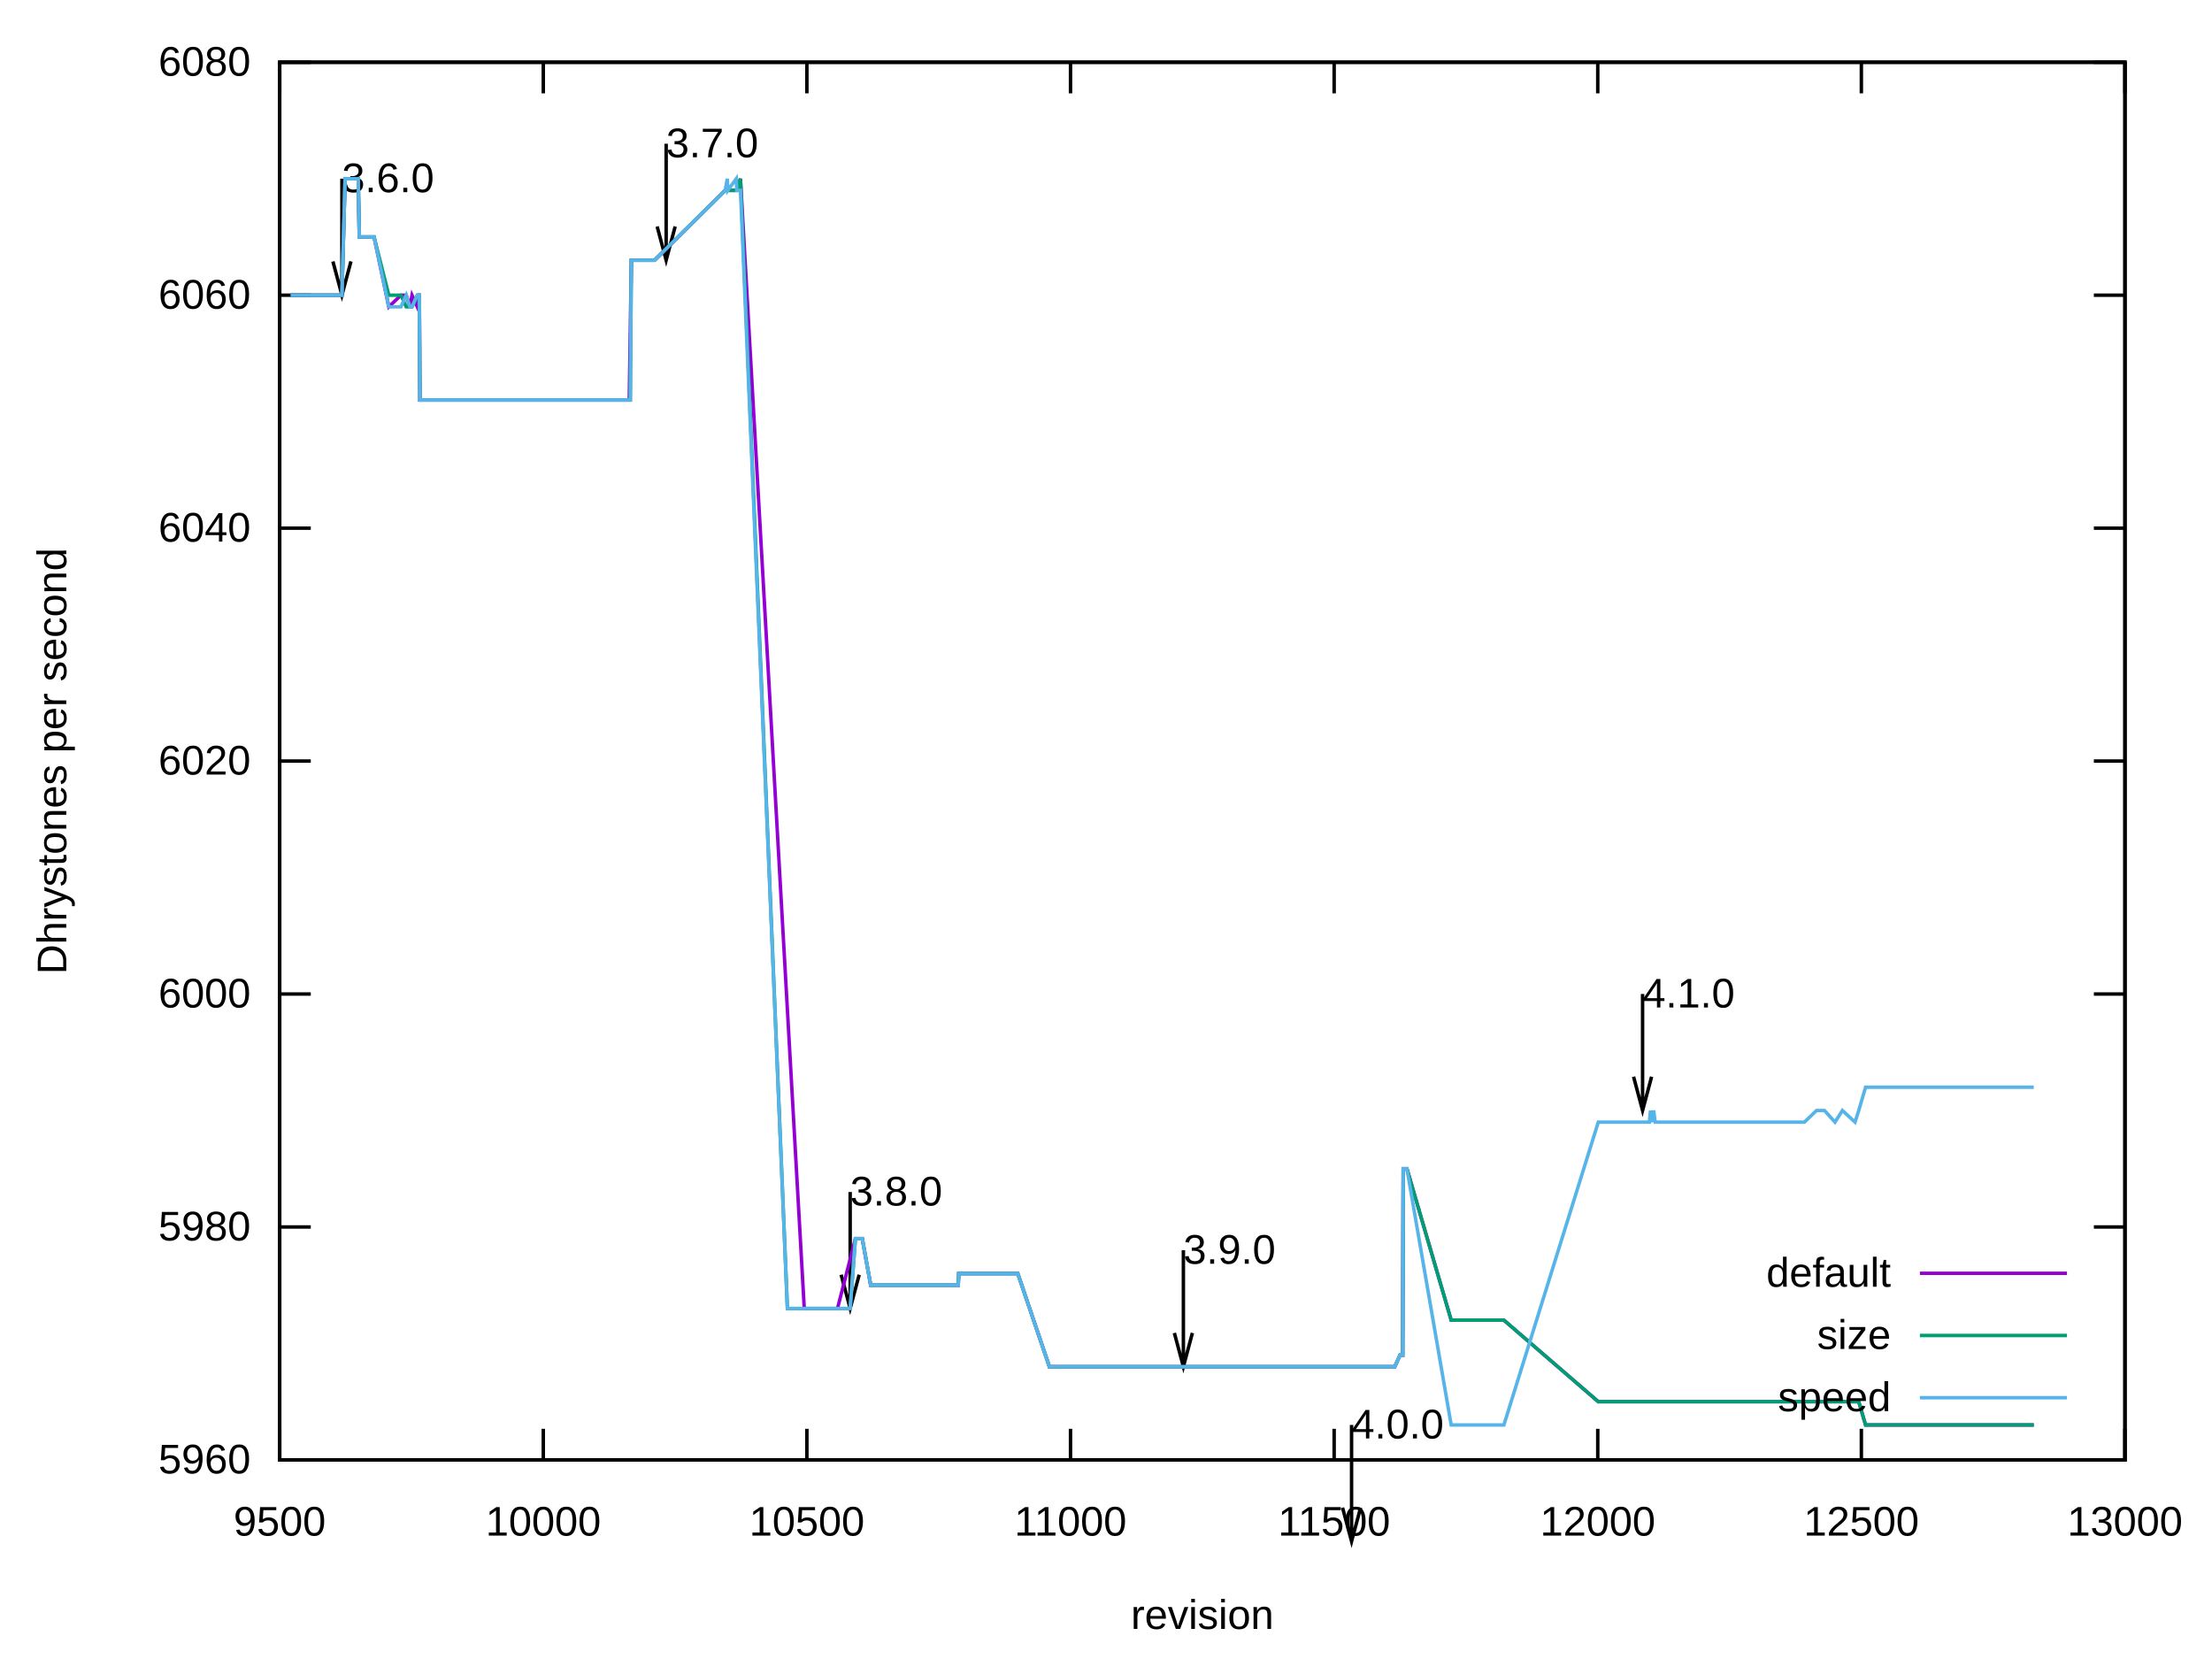
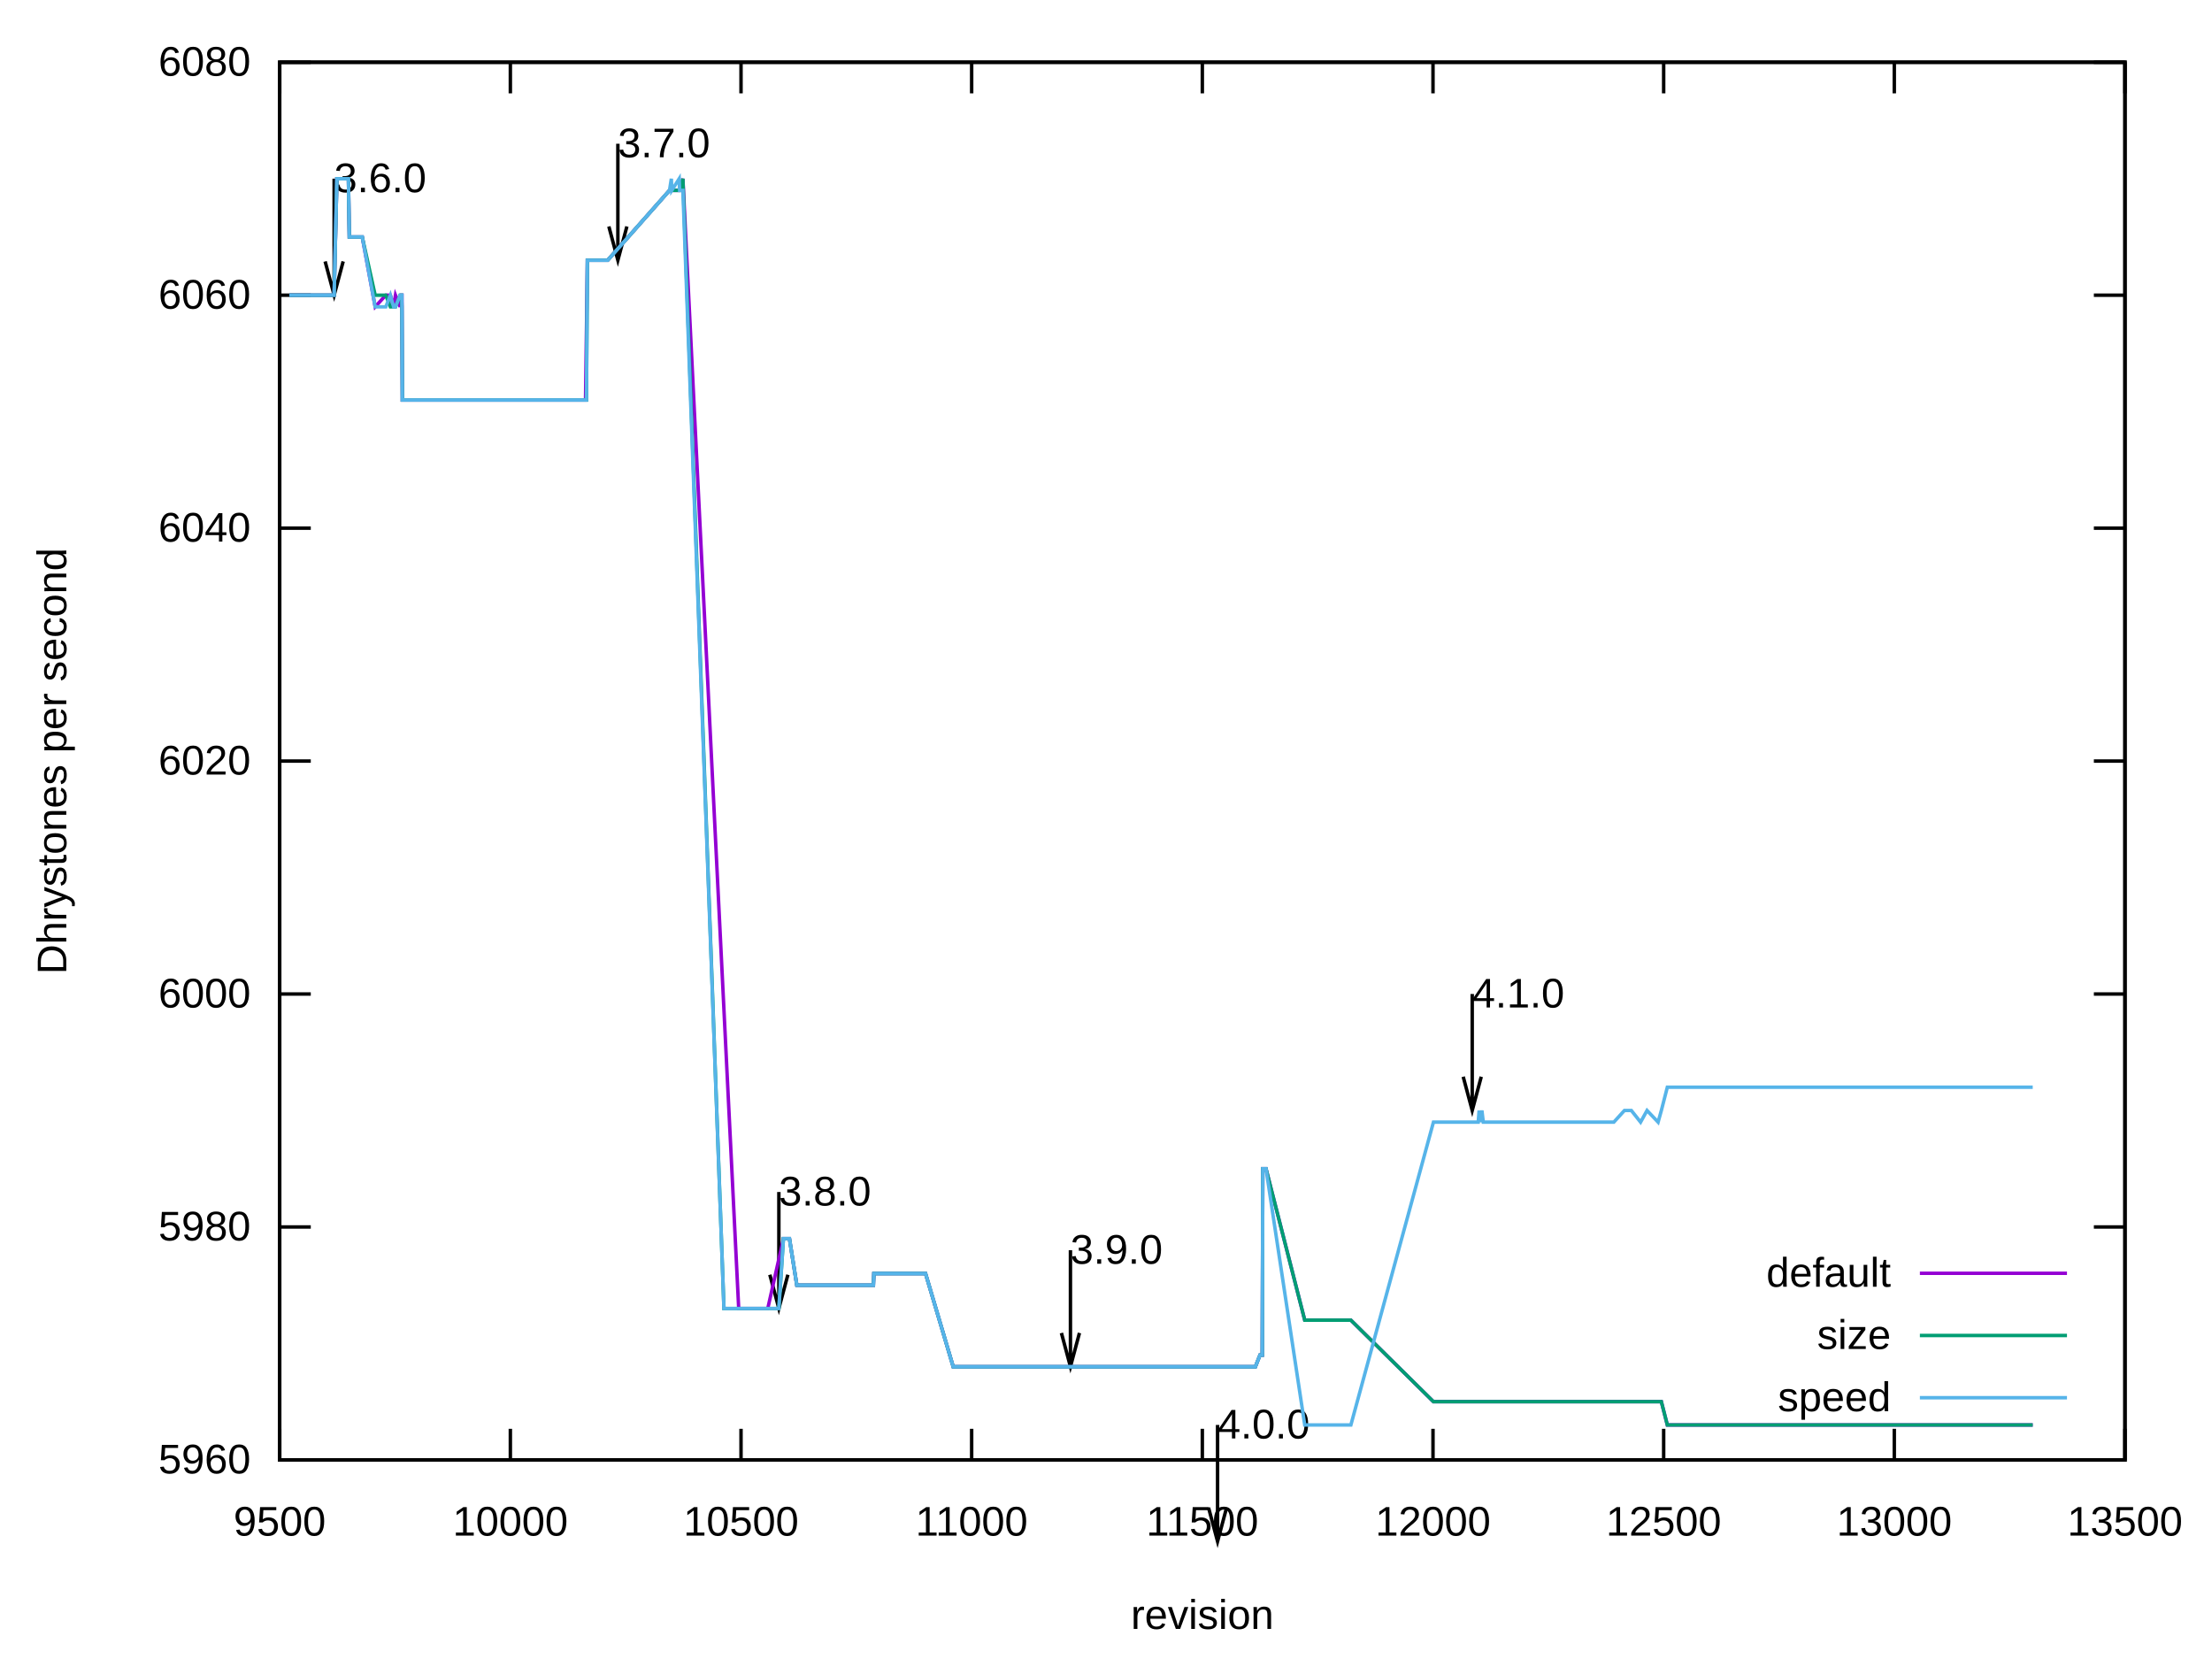
<svg xmlns="http://www.w3.org/2000/svg" xmlns:xlink="http://www.w3.org/1999/xlink" width="640" height="480" viewBox="0 0 640 480">
  <g id="gnuplot_canvas">
    <rect x="0" y="0" width="640" height="480" fill="none" />
    <defs>
      <circle id="gpDot" r="0.5" stroke-width="0.5" stroke="currentColor" />
      <path id="gpPt0" stroke-width="0.222" stroke="currentColor" d="M-1,0 h2 M0,-1 v2" />
      <path id="gpPt1" stroke-width="0.222" stroke="currentColor" d="M-1,-1 L1,1 M1,-1 L-1,1" />
      <path id="gpPt2" stroke-width="0.222" stroke="currentColor" d="M-1,0 L1,0 M0,-1 L0,1 M-1,-1 L1,1 M-1,1 L1,-1" />
      <rect id="gpPt3" stroke-width="0.222" stroke="currentColor" x="-1" y="-1" width="2" height="2" />
      <rect id="gpPt4" stroke-width="0.222" stroke="currentColor" fill="currentColor" x="-1" y="-1" width="2" height="2" />
      <circle id="gpPt5" stroke-width="0.222" stroke="currentColor" cx="0" cy="0" r="1" />
      <use xlink:href="#gpPt5" id="gpPt6" fill="currentColor" stroke="none" />
      <path id="gpPt7" stroke-width="0.222" stroke="currentColor" d="M0,-1.33 L-1.33,0.67 L1.33,0.67 z" />
      <use xlink:href="#gpPt7" id="gpPt8" fill="currentColor" stroke="none" />
      <use xlink:href="#gpPt7" id="gpPt9" stroke="currentColor" transform="rotate(180)" />
      <use xlink:href="#gpPt9" id="gpPt10" fill="currentColor" stroke="none" />
      <use xlink:href="#gpPt3" id="gpPt11" stroke="currentColor" transform="rotate(45)" />
      <use xlink:href="#gpPt11" id="gpPt12" fill="currentColor" stroke="none" />
      <path id="gpPt13" stroke-width="0.222" stroke="currentColor" d="M0,1.330 L1.265,0.411 L0.782,-1.067 L-0.782,-1.076 L-1.265,0.411 z" />
      <use xlink:href="#gpPt13" id="gpPt14" fill="currentColor" stroke="none" />
      <filter id="textbox" filterUnits="objectBoundingBox" x="0" y="0" height="1" width="1">
        <feFlood flood-color="white" flood-opacity="1" result="bgnd" />
        <feComposite in="SourceGraphic" in2="bgnd" operator="atop" />
      </filter>
      <filter id="greybox" filterUnits="objectBoundingBox" x="0" y="0" height="1" width="1">
        <feFlood flood-color="lightgrey" flood-opacity="1" result="grey" />
        <feComposite in="SourceGraphic" in2="grey" operator="atop" />
      </filter>
    </defs>
    <g fill="none" color="white" stroke="currentColor" stroke-width="1.00" stroke-linecap="butt" stroke-linejoin="miter">
</g>
    <g fill="none" color="black" stroke="currentColor" stroke-width="1.00" stroke-linecap="butt" stroke-linejoin="miter">
      <path stroke="black" d="M80.92,422.40 L89.92,422.40 M614.82,422.40 L605.82,422.40  " />
      <g transform="translate(72.53,426.30)" stroke="none" fill="black" font-family="Arial" font-size="12.00" text-anchor="end">
        <text>
          <tspan font-family="Arial"> 5960</tspan>
        </text>
      </g>
    </g>
    <g fill="none" color="black" stroke="currentColor" stroke-width="1.00" stroke-linecap="butt" stroke-linejoin="miter">
      <path stroke="black" d="M80.92,355.00 L89.92,355.00 M614.82,355.00 L605.82,355.00  " />
      <g transform="translate(72.53,358.90)" stroke="none" fill="black" font-family="Arial" font-size="12.00" text-anchor="end">
        <text>
          <tspan font-family="Arial"> 5980</tspan>
        </text>
      </g>
    </g>
    <g fill="none" color="black" stroke="currentColor" stroke-width="1.00" stroke-linecap="butt" stroke-linejoin="miter">
      <path stroke="black" d="M80.92,287.60 L89.92,287.60 M614.82,287.60 L605.82,287.60  " />
      <g transform="translate(72.53,291.50)" stroke="none" fill="black" font-family="Arial" font-size="12.00" text-anchor="end">
        <text>
          <tspan font-family="Arial"> 6000</tspan>
        </text>
      </g>
    </g>
    <g fill="none" color="black" stroke="currentColor" stroke-width="1.00" stroke-linecap="butt" stroke-linejoin="miter">
      <path stroke="black" d="M80.92,220.20 L89.92,220.20 M614.82,220.20 L605.82,220.20  " />
      <g transform="translate(72.53,224.10)" stroke="none" fill="black" font-family="Arial" font-size="12.00" text-anchor="end">
        <text>
          <tspan font-family="Arial"> 6020</tspan>
        </text>
      </g>
    </g>
    <g fill="none" color="black" stroke="currentColor" stroke-width="1.00" stroke-linecap="butt" stroke-linejoin="miter">
      <path stroke="black" d="M80.92,152.81 L89.92,152.81 M614.82,152.81 L605.82,152.81  " />
      <g transform="translate(72.53,156.71)" stroke="none" fill="black" font-family="Arial" font-size="12.00" text-anchor="end">
        <text>
          <tspan font-family="Arial"> 6040</tspan>
        </text>
      </g>
    </g>
    <g fill="none" color="black" stroke="currentColor" stroke-width="1.00" stroke-linecap="butt" stroke-linejoin="miter">
      <path stroke="black" d="M80.92,85.41 L89.92,85.41 M614.82,85.41 L605.82,85.41  " />
      <g transform="translate(72.53,89.31)" stroke="none" fill="black" font-family="Arial" font-size="12.00" text-anchor="end">
        <text>
          <tspan font-family="Arial"> 6060</tspan>
        </text>
      </g>
    </g>
    <g fill="none" color="black" stroke="currentColor" stroke-width="1.00" stroke-linecap="butt" stroke-linejoin="miter">
      <path stroke="black" d="M80.92,18.01 L89.92,18.01 M614.82,18.01 L605.82,18.01  " />
      <g transform="translate(72.53,21.91)" stroke="none" fill="black" font-family="Arial" font-size="12.00" text-anchor="end">
        <text>
          <tspan font-family="Arial"> 6080</tspan>
        </text>
      </g>
    </g>
    <g fill="none" color="black" stroke="currentColor" stroke-width="1.00" stroke-linecap="butt" stroke-linejoin="miter">
      <path stroke="black" d="M80.92,422.40 L80.92,413.40 M80.92,18.01 L80.92,27.01  " />
      <g transform="translate(80.92,444.30)" stroke="none" fill="black" font-family="Arial" font-size="12.00" text-anchor="middle">
        <text>
          <tspan font-family="Arial"> 9500</tspan>
        </text>
      </g>
    </g>
    <g fill="none" color="black" stroke="currentColor" stroke-width="1.00" stroke-linecap="butt" stroke-linejoin="miter">
-       <path stroke="black" d="M157.19,422.40 L157.19,413.40 M157.19,18.01 L157.19,27.01  " />
-       <g transform="translate(157.19,444.30)" stroke="none" fill="black" font-family="Arial" font-size="12.00" text-anchor="middle">
+       <path stroke="black" d="M147.66,422.40 L147.66,413.40 M147.66,18.01 L147.66,27.01  " />
+       <g transform="translate(147.66,444.30)" stroke="none" fill="black" font-family="Arial" font-size="12.00" text-anchor="middle">
        <text>
          <tspan font-family="Arial"> 10000</tspan>
        </text>
      </g>
    </g>
    <g fill="none" color="black" stroke="currentColor" stroke-width="1.00" stroke-linecap="butt" stroke-linejoin="miter">
-       <path stroke="black" d="M233.46,422.40 L233.46,413.40 M233.46,18.01 L233.46,27.01  " />
-       <g transform="translate(233.46,444.30)" stroke="none" fill="black" font-family="Arial" font-size="12.00" text-anchor="middle">
+       <path stroke="black" d="M214.40,422.40 L214.40,413.40 M214.40,18.01 L214.40,27.01  " />
+       <g transform="translate(214.40,444.30)" stroke="none" fill="black" font-family="Arial" font-size="12.00" text-anchor="middle">
        <text>
          <tspan font-family="Arial"> 10500</tspan>
        </text>
      </g>
    </g>
    <g fill="none" color="black" stroke="currentColor" stroke-width="1.00" stroke-linecap="butt" stroke-linejoin="miter">
-       <path stroke="black" d="M309.73,422.40 L309.73,413.40 M309.73,18.01 L309.73,27.01  " />
-       <g transform="translate(309.73,444.30)" stroke="none" fill="black" font-family="Arial" font-size="12.00" text-anchor="middle">
+       <path stroke="black" d="M281.13,422.40 L281.13,413.40 M281.13,18.01 L281.13,27.01  " />
+       <g transform="translate(281.13,444.30)" stroke="none" fill="black" font-family="Arial" font-size="12.00" text-anchor="middle">
        <text>
          <tspan font-family="Arial"> 11000</tspan>
        </text>
      </g>
    </g>
    <g fill="none" color="black" stroke="currentColor" stroke-width="1.00" stroke-linecap="butt" stroke-linejoin="miter">
-       <path stroke="black" d="M386.01,422.40 L386.01,413.40 M386.01,18.01 L386.01,27.01  " />
-       <g transform="translate(386.01,444.30)" stroke="none" fill="black" font-family="Arial" font-size="12.00" text-anchor="middle">
+       <path stroke="black" d="M347.87,422.40 L347.87,413.40 M347.87,18.01 L347.87,27.01  " />
+       <g transform="translate(347.87,444.30)" stroke="none" fill="black" font-family="Arial" font-size="12.00" text-anchor="middle">
        <text>
          <tspan font-family="Arial"> 11500</tspan>
        </text>
      </g>
    </g>
    <g fill="none" color="black" stroke="currentColor" stroke-width="1.00" stroke-linecap="butt" stroke-linejoin="miter">
-       <path stroke="black" d="M462.28,422.40 L462.28,413.40 M462.28,18.01 L462.28,27.01  " />
-       <g transform="translate(462.28,444.30)" stroke="none" fill="black" font-family="Arial" font-size="12.00" text-anchor="middle">
+       <path stroke="black" d="M414.61,422.40 L414.61,413.40 M414.61,18.01 L414.61,27.01  " />
+       <g transform="translate(414.61,444.30)" stroke="none" fill="black" font-family="Arial" font-size="12.00" text-anchor="middle">
        <text>
          <tspan font-family="Arial"> 12000</tspan>
        </text>
      </g>
    </g>
    <g fill="none" color="black" stroke="currentColor" stroke-width="1.00" stroke-linecap="butt" stroke-linejoin="miter">
-       <path stroke="black" d="M538.55,422.40 L538.55,413.40 M538.55,18.01 L538.55,27.01  " />
-       <g transform="translate(538.55,444.30)" stroke="none" fill="black" font-family="Arial" font-size="12.00" text-anchor="middle">
+       <path stroke="black" d="M481.35,422.40 L481.35,413.40 M481.35,18.01 L481.35,27.01  " />
+       <g transform="translate(481.35,444.30)" stroke="none" fill="black" font-family="Arial" font-size="12.00" text-anchor="middle">
        <text>
          <tspan font-family="Arial"> 12500</tspan>
+         </text>
+       </g>
+     </g>
+     <g fill="none" color="black" stroke="currentColor" stroke-width="1.00" stroke-linecap="butt" stroke-linejoin="miter">
+       <path stroke="black" d="M548.08,422.40 L548.08,413.40 M548.08,18.01 L548.08,27.01  " />
+       <g transform="translate(548.08,444.30)" stroke="none" fill="black" font-family="Arial" font-size="12.00" text-anchor="middle">
+         <text>
+           <tspan font-family="Arial"> 13000</tspan>
        </text>
      </g>
    </g>
    <g fill="none" color="black" stroke="currentColor" stroke-width="1.00" stroke-linecap="butt" stroke-linejoin="miter">
      <path stroke="black" d="M614.82,422.40 L614.82,413.40 M614.82,18.01 L614.82,27.01  " />
      <g transform="translate(614.82,444.30)" stroke="none" fill="black" font-family="Arial" font-size="12.00" text-anchor="middle">
        <text>
-           <tspan font-family="Arial"> 13000</tspan>
+           <tspan font-family="Arial"> 13500</tspan>
        </text>
      </g>
    </g>
    <g fill="none" color="black" stroke="currentColor" stroke-width="1.00" stroke-linecap="butt" stroke-linejoin="miter">
</g>
    <g fill="none" color="black" stroke="currentColor" stroke-width="1.00" stroke-linecap="butt" stroke-linejoin="miter">
      <path stroke="black" d="M80.92,18.01 L80.92,422.40 L614.82,422.40 L614.82,18.01 L80.92,18.01 Z  " />
-       <g transform="translate(98.92,55.61)" stroke="none" fill="black" font-family="Arial" font-size="12.00" text-anchor="start">
+       <g transform="translate(96.67,55.61)" stroke="none" fill="black" font-family="Arial" font-size="12.00" text-anchor="start">
        <text>
          <tspan font-family="Arial">3.6.0</tspan>
        </text>
      </g>
-       <g transform="translate(192.73,45.50)" stroke="none" fill="black" font-family="Arial" font-size="12.00" text-anchor="start">
+       <g transform="translate(178.76,45.50)" stroke="none" fill="black" font-family="Arial" font-size="12.00" text-anchor="start">
        <text>
          <tspan font-family="Arial">3.7.0</tspan>
        </text>
      </g>
-       <g transform="translate(245.97,348.79)" stroke="none" fill="black" font-family="Arial" font-size="12.00" text-anchor="start">
+       <g transform="translate(225.34,348.79)" stroke="none" fill="black" font-family="Arial" font-size="12.00" text-anchor="start">
        <text>
          <tspan font-family="Arial">3.8.0</tspan>
        </text>
      </g>
-       <g transform="translate(342.38,365.64)" stroke="none" fill="black" font-family="Arial" font-size="12.00" text-anchor="start">
+       <g transform="translate(309.70,365.64)" stroke="none" fill="black" font-family="Arial" font-size="12.00" text-anchor="start">
        <text>
          <tspan font-family="Arial">3.9.0</tspan>
        </text>
      </g>
-       <g transform="translate(391.04,416.19)" stroke="none" fill="black" font-family="Arial" font-size="12.00" text-anchor="start">
+       <g transform="translate(352.27,416.19)" stroke="none" fill="black" font-family="Arial" font-size="12.00" text-anchor="start">
        <text>
          <tspan font-family="Arial">4.0.0</tspan>
        </text>
      </g>
-       <g transform="translate(475.24,291.50)" stroke="none" fill="black" font-family="Arial" font-size="12.00" text-anchor="start">
+       <g transform="translate(425.95,291.50)" stroke="none" fill="black" font-family="Arial" font-size="12.00" text-anchor="start">
        <text>
          <tspan font-family="Arial">4.1.0</tspan>
        </text>
      </g>
-       <path stroke="black" d="M96.32,75.64 L98.93,85.40 L101.54,75.64 M98.93,51.70 L98.93,85.40 M190.13,65.53 L192.74,75.29 L195.35,65.53   M192.74,41.59 L192.74,75.29 M243.37,368.82 L245.98,378.58 L248.59,368.82 M245.98,344.88 L245.98,378.58 M339.78,385.67   L342.39,395.43 L345.00,385.67 M342.39,361.73 L342.39,395.43 M388.44,436.22 L391.05,445.98 L393.66,436.22 M391.05,412.28   L391.05,445.98 M472.64,311.53 L475.25,321.29 L477.86,311.53 M475.25,287.59 L475.25,321.29  " />
+       <path stroke="black" d="M94.07,75.64 L96.68,85.40 L99.29,75.64 M96.68,51.70 L96.68,85.40 M176.16,65.53 L178.77,75.29 L181.38,65.53   M178.77,41.59 L178.77,75.29 M222.74,368.82 L225.35,378.58 L227.96,368.82 M225.35,344.88 L225.35,378.58 M307.10,385.67   L309.71,395.43 L312.32,385.67 M309.71,361.73 L309.71,395.43 M349.67,436.22 L352.28,445.98 L354.89,436.22 M352.28,412.28   L352.28,445.98 M423.35,311.53 L425.96,321.29 L428.57,311.53 M425.96,287.59 L425.96,321.29  " />
    </g>
    <g fill="none" color="black" stroke="currentColor" stroke-width="1.00" stroke-linecap="butt" stroke-linejoin="miter">
      <g transform="translate(19.18,220.21) rotate(270)" stroke="none" fill="black" font-family="Arial" font-size="12.00" text-anchor="middle">
        <text>
          <tspan font-family="Arial">Dhrystones per second</tspan>
        </text>
      </g>
    </g>
    <g fill="none" color="black" stroke="currentColor" stroke-width="1.00" stroke-linecap="butt" stroke-linejoin="miter">
      <g transform="translate(347.87,471.30)" stroke="none" fill="black" font-family="Arial" font-size="12.00" text-anchor="middle">
        <text>
          <tspan font-family="Arial">revision</tspan>
        </text>
      </g>
    </g>
    <g fill="none" color="black" stroke="currentColor" stroke-width="1.00" stroke-linecap="butt" stroke-linejoin="miter">
</g>
    <g id="gnuplot_plot_1">
      <g fill="none" color="black" stroke="currentColor" stroke-width="1.00" stroke-linecap="butt" stroke-linejoin="miter">
        <g transform="translate(547.09,372.30)" stroke="none" fill="black" font-family="Arial" font-size="12.00" text-anchor="end">
          <text>
            <tspan font-family="Arial">default</tspan>
          </text>
        </g>
      </g>
      <g fill="none" color="black" stroke="currentColor" stroke-width="1.00" stroke-linecap="butt" stroke-linejoin="miter">
-         <path stroke="rgb(148,   0, 211)" d="M555.48,368.40 L598.04,368.40 M84.12,85.41 L87.02,85.41 L88.55,85.41 L91.29,85.41 L93.28,85.41 L94.50,85.41   L95.56,85.41 L96.33,85.41 L96.48,85.41 L96.63,85.41 L96.78,85.41 L98.92,85.41 L99.84,51.71 L101.06,51.71   L101.51,51.71 L101.67,51.71 L101.82,51.71 L101.97,51.71 L102.28,51.71 L103.04,51.71 L103.19,51.71 L103.65,51.71   L103.95,68.56 L104.26,68.56 L104.41,68.56 L105.17,68.56 L105.63,68.56 L105.94,68.56 L106.09,68.56 L106.24,68.56   L108.23,68.56 L112.50,88.78 L116.00,85.41 L117.53,85.41 L118.60,88.78 L119.21,85.41 L120.73,88.78 L121.19,85.41   L121.34,85.41 L121.50,115.74 L121.65,115.74 L122.56,115.74 L124.24,115.74 L125.16,115.74 L125.31,115.74 L125.62,115.74   L126.23,115.74 L127.14,115.74 L127.75,115.74 L127.90,115.74 L128.97,115.74 L129.43,115.74 L129.58,115.74 L129.73,115.74   L131.26,115.74 L131.56,115.74 L132.17,115.74 L138.73,115.74 L149.41,115.74 L150.02,115.74 L150.33,115.74 L150.48,115.74   L151.24,115.74 L182.06,115.74 L182.67,75.30 L183.73,75.30 L184.80,75.30 L185.41,75.30 L186.48,75.30 L189.07,75.30   L189.38,75.30 L209.82,55.08 L210.43,55.08 L210.58,55.08 L213.02,55.08 L213.17,55.08 L214.24,51.71 L232.70,378.59   L234.99,378.59 L239.56,378.59 L242.31,378.59 L247.50,358.37 L248.87,358.37 L249.48,358.37 L251.92,371.85 L254.82,371.85   L255.58,371.85 L257.26,371.85 L257.87,371.85 L259.09,371.85 L275.41,371.85 L276.48,371.85 L277.09,371.85 L277.24,371.85   L277.40,368.48 L277.70,368.48 L279.23,368.48 L294.48,368.48 L303.63,395.44 L305.77,395.44 L323.01,395.44 L324.99,395.44   L332.62,395.44 L342.38,395.44 L349.40,395.44 L360.07,395.44 L360.84,395.44 L366.33,395.44 L376.09,395.44 L376.55,395.44   L377.92,395.44 L387.07,395.44 L387.38,395.44 L391.04,395.44 L399.12,395.44 L403.40,395.44 L403.55,395.44 L405.07,392.07   L405.84,392.07 L405.99,338.15 L406.90,338.15 L407.06,338.15 L419.87,381.96 L435.12,381.96 L462.43,405.55 L470.82,405.55   L475.24,405.55 L477.23,405.55 L477.53,405.55 L477.84,405.55 L478.45,405.55 L478.90,405.55 L479.67,405.55 L522.07,405.55   L525.58,405.55 L527.87,405.55 L530.92,405.55 L533.06,405.55 L536.72,405.55 L537.79,405.55 L539.77,412.29 L560.21,412.29   L564.94,412.29 L567.38,412.29 L567.84,412.29 L576.07,412.29 L581.87,412.29 L583.55,412.29 L588.43,412.29  " />
+         <path stroke="rgb(148,   0, 211)" d="M555.48,368.40 L598.04,368.40 M83.72,85.41 L86.26,85.41 L87.59,85.41 L90.00,85.41 L91.73,85.41 L92.80,85.41   L93.73,85.41 L94.40,85.41 L94.53,85.41 L94.67,85.41 L94.80,85.41 L96.67,85.41 L97.47,51.71 L98.54,51.71   L98.94,51.71 L99.07,51.71 L99.21,51.71 L99.34,51.71 L99.61,51.71 L100.27,51.71 L100.41,51.71 L100.81,51.71   L101.07,68.56 L101.34,68.56 L101.48,68.56 L102.14,68.56 L102.54,68.56 L102.81,68.56 L102.94,68.56 L103.08,68.56   L104.81,68.56 L108.55,88.78 L111.62,85.41 L112.95,85.41 L113.89,88.78 L114.42,85.41 L115.76,88.78 L116.16,85.41   L116.29,85.41 L116.42,115.74 L116.56,115.74 L117.36,115.74 L118.83,115.74 L119.63,115.74 L119.76,115.74 L120.03,115.74   L120.56,115.74 L121.36,115.74 L121.90,115.74 L122.03,115.74 L122.96,115.74 L123.37,115.74 L123.50,115.74 L123.63,115.74   L124.97,115.74 L125.23,115.74 L125.77,115.74 L131.51,115.74 L140.85,115.74 L141.38,115.74 L141.65,115.74 L141.78,115.74   L142.45,115.74 L169.41,115.74 L169.95,75.30 L170.88,75.30 L171.82,75.30 L172.35,75.30 L173.28,75.30 L175.55,75.30   L175.82,75.30 L193.71,55.08 L194.24,55.08 L194.37,55.08 L196.51,55.08 L196.64,55.08 L197.58,51.71 L213.73,378.59   L215.73,378.59 L219.73,378.59 L222.14,378.59 L226.67,358.37 L227.88,358.37 L228.41,358.37 L230.55,371.85 L233.08,371.85   L233.75,371.85 L235.22,371.85 L235.75,371.85 L236.82,371.85 L251.10,371.85 L252.03,371.85 L252.57,371.85 L252.70,371.85   L252.84,368.48 L253.10,368.48 L254.44,368.48 L267.79,368.48 L275.79,395.44 L277.66,395.44 L292.74,395.44 L294.48,395.44   L301.15,395.44 L309.70,395.44 L315.84,395.44 L325.18,395.44 L325.85,395.44 L330.65,395.44 L339.19,395.44 L339.59,395.44   L340.80,395.44 L348.80,395.44 L349.07,395.44 L352.27,395.44 L359.35,395.44 L363.09,395.44 L363.22,395.44 L364.55,392.07   L365.22,392.07 L365.36,338.15 L366.16,338.15 L366.29,338.15 L377.50,381.96 L390.85,381.96 L414.74,405.55 L422.08,405.55   L425.95,405.55 L427.69,405.55 L427.96,405.55 L428.22,405.55 L428.76,405.55 L429.16,405.55 L429.82,405.55 L466.93,405.55   L470.00,405.55 L472.00,405.55 L474.67,405.55 L476.54,405.55 L479.74,405.55 L480.68,405.55 L482.41,412.29 L500.30,412.29   L504.44,412.29 L506.57,412.29 L506.97,412.29 L514.18,412.29 L519.25,412.29 L520.72,412.29 L524.99,412.29 L529.66,412.29   L531.40,412.29 L533.53,412.29 L534.74,412.29 L543.94,412.29 L565.57,412.29 L574.78,412.29 L588.13,412.29  " />
      </g>
    </g>
    <g id="gnuplot_plot_2">
      <g fill="none" color="black" stroke="currentColor" stroke-width="1.00" stroke-linecap="butt" stroke-linejoin="miter">
        <g transform="translate(547.09,390.30)" stroke="none" fill="black" font-family="Arial" font-size="12.00" text-anchor="end">
          <text>
            <tspan font-family="Arial">size</tspan>
          </text>
        </g>
      </g>
      <g fill="none" color="black" stroke="currentColor" stroke-width="1.00" stroke-linecap="butt" stroke-linejoin="miter">
-         <path stroke="rgb(  0, 158, 115)" d="M555.48,386.40 L598.04,386.40 M84.12,85.41 L87.02,85.41 L88.55,85.41 L91.29,85.41 L93.28,85.41 L94.50,85.41   L95.56,85.41 L96.33,85.41 L96.48,85.41 L96.63,85.41 L96.78,85.41 L98.92,85.41 L99.84,51.71 L101.06,51.71   L101.51,51.71 L101.67,51.71 L101.82,51.71 L101.97,51.71 L102.28,51.71 L103.04,51.71 L103.19,51.71 L103.65,51.71   L103.95,68.56 L104.26,68.56 L104.41,68.56 L105.17,68.56 L105.63,68.56 L105.94,68.56 L106.09,68.56 L106.24,68.56   L108.23,68.56 L112.50,85.41 L116.00,85.41 L117.53,88.78 L118.60,88.78 L119.21,88.78 L120.73,85.41 L121.19,85.41   L121.34,88.78 L121.50,115.74 L121.65,115.74 L122.56,115.74 L124.24,115.74 L125.16,115.74 L125.31,115.74 L125.62,115.74   L126.23,115.74 L127.14,115.74 L127.75,115.74 L127.90,115.74 L128.97,115.74 L129.43,115.74 L129.58,115.74 L129.73,115.74   L131.26,115.74 L131.56,115.74 L132.17,115.74 L138.73,115.74 L149.41,115.74 L150.02,115.74 L150.33,115.74 L150.48,115.74   L151.24,115.74 L182.06,115.74 L182.36,115.74 L182.67,75.30 L183.73,75.30 L184.80,75.30 L184.95,75.30 L185.41,75.30   L186.48,75.30 L189.07,75.30 L189.38,75.30 L209.82,55.08 L210.43,55.08 L210.58,55.08 L213.02,55.08 L213.17,55.08   L214.24,51.71 L227.82,378.59 L232.70,378.59 L234.99,378.59 L239.56,378.59 L242.31,378.59 L245.97,378.59 L247.50,358.37   L248.87,358.37 L249.48,358.37 L251.92,371.85 L254.82,371.85 L255.58,371.85 L257.26,371.85 L257.87,371.85 L259.09,371.85   L275.41,371.85 L276.48,371.85 L277.09,371.85 L277.24,371.85 L277.40,368.48 L277.70,368.48 L279.23,368.48 L294.48,368.48   L303.63,395.44 L305.77,395.44 L323.01,395.44 L324.99,395.44 L332.62,395.44 L342.38,395.44 L349.40,395.44 L360.07,395.44   L360.84,395.44 L366.33,395.44 L376.09,395.44 L376.55,395.44 L377.92,395.44 L387.07,395.44 L387.38,395.44 L391.04,395.44   L399.12,395.44 L403.40,395.44 L403.55,395.44 L405.07,392.07 L405.84,392.07 L405.99,338.15 L406.90,338.15 L407.06,338.15   L419.87,381.96 L435.12,381.96 L462.43,405.55 L470.82,405.55 L475.24,405.55 L477.23,405.55 L477.53,405.55 L477.84,405.55   L478.45,405.55 L478.90,405.55 L479.67,405.55 L522.07,405.55 L525.58,405.55 L527.87,405.55 L530.92,405.55 L533.06,405.55   L536.72,405.55 L537.79,405.55 L539.77,412.29 L560.21,412.29 L564.94,412.29 L567.38,412.29 L567.84,412.29 L576.07,412.29   L581.87,412.29 L583.55,412.29 L588.43,412.29  " />
+         <path stroke="rgb(  0, 158, 115)" d="M555.48,386.40 L598.04,386.40 M83.72,85.41 L86.26,85.41 L87.59,85.41 L90.00,85.41 L91.73,85.41 L92.80,85.41   L93.73,85.41 L94.40,85.41 L94.53,85.41 L94.67,85.41 L94.80,85.41 L96.67,85.41 L97.47,51.71 L98.54,51.71   L98.94,51.71 L99.07,51.71 L99.21,51.71 L99.34,51.71 L99.61,51.71 L100.27,51.71 L100.41,51.71 L100.81,51.71   L101.07,68.56 L101.34,68.56 L101.48,68.56 L102.14,68.56 L102.54,68.56 L102.81,68.56 L102.94,68.56 L103.08,68.56   L104.81,68.56 L108.55,85.41 L111.62,85.41 L112.95,88.78 L113.89,88.78 L114.42,88.78 L115.76,85.41 L116.16,85.41   L116.29,88.78 L116.42,115.74 L116.56,115.74 L117.36,115.74 L118.83,115.74 L119.63,115.74 L119.76,115.74 L120.03,115.74   L120.56,115.74 L121.36,115.74 L121.90,115.74 L122.03,115.74 L122.96,115.74 L123.37,115.74 L123.50,115.74 L123.63,115.74   L124.97,115.74 L125.23,115.74 L125.77,115.74 L131.51,115.74 L140.85,115.74 L141.38,115.74 L141.65,115.74 L141.78,115.74   L142.45,115.74 L169.41,115.74 L169.68,115.74 L169.95,75.30 L170.88,75.30 L171.82,75.30 L171.95,75.30 L172.35,75.30   L173.28,75.30 L175.55,75.30 L175.82,75.30 L193.71,55.08 L194.24,55.08 L194.37,55.08 L196.51,55.08 L196.64,55.08   L197.58,51.71 L209.46,378.59 L213.73,378.59 L215.73,378.59 L219.73,378.59 L222.14,378.59 L225.34,378.59 L226.67,358.37   L227.88,358.37 L228.41,358.37 L230.55,371.85 L233.08,371.85 L233.75,371.85 L235.22,371.85 L235.75,371.85 L236.82,371.85   L251.10,371.85 L252.03,371.85 L252.57,371.85 L252.70,371.85 L252.84,368.48 L253.10,368.48 L254.44,368.48 L267.79,368.48   L275.79,395.44 L277.66,395.44 L292.74,395.44 L294.48,395.44 L301.15,395.44 L309.70,395.44 L315.84,395.44 L325.18,395.44   L325.85,395.44 L330.65,395.44 L339.19,395.44 L339.59,395.44 L340.80,395.44 L348.80,395.44 L349.07,395.44 L352.27,395.44   L359.35,395.44 L363.09,395.44 L363.22,395.44 L364.55,392.07 L365.22,392.07 L365.36,338.15 L366.16,338.15 L366.29,338.15   L377.50,381.96 L390.85,381.96 L414.74,405.55 L422.08,405.55 L425.95,405.55 L427.69,405.55 L427.96,405.55 L428.22,405.55   L428.76,405.55 L429.16,405.55 L429.82,405.55 L466.93,405.55 L470.00,405.55 L472.00,405.55 L474.67,405.55 L476.54,405.55   L479.74,405.55 L480.68,405.55 L482.41,412.29 L500.30,412.29 L504.44,412.29 L506.57,412.29 L506.97,412.29 L514.18,412.29   L519.25,412.29 L520.72,412.29 L524.99,412.29 L529.66,412.29 L531.40,412.29 L533.53,412.29 L534.74,412.29 L543.94,412.29   L565.57,412.29 L574.78,412.29 L588.13,412.29  " />
      </g>
    </g>
    <g id="gnuplot_plot_3">
      <g fill="none" color="black" stroke="currentColor" stroke-width="1.00" stroke-linecap="butt" stroke-linejoin="miter">
        <g transform="translate(547.09,408.30)" stroke="none" fill="black" font-family="Arial" font-size="12.00" text-anchor="end">
          <text>
            <tspan font-family="Arial">speed</tspan>
          </text>
        </g>
      </g>
      <g fill="none" color="black" stroke="currentColor" stroke-width="1.00" stroke-linecap="butt" stroke-linejoin="miter">
-         <path stroke="rgb( 86, 180, 233)" d="M555.48,404.40 L598.04,404.40 M84.12,85.41 L87.02,85.41 L88.55,85.41 L91.29,85.41 L93.28,85.41 L94.50,85.41   L95.56,85.41 L96.33,85.41 L96.48,85.41 L96.63,85.41 L96.78,85.41 L98.92,85.41 L99.84,51.71 L101.06,51.71   L101.51,51.71 L101.67,51.71 L101.82,51.71 L101.97,51.71 L102.28,51.71 L103.04,51.71 L103.19,51.71 L103.65,51.71   L103.95,68.56 L104.26,68.56 L104.41,68.56 L105.17,68.56 L105.63,68.56 L105.94,68.56 L106.09,68.56 L106.24,68.56   L108.23,68.56 L112.50,88.78 L116.00,88.78 L117.53,85.41 L118.60,88.78 L119.21,88.78 L120.73,85.41 L121.19,85.41   L121.34,85.41 L121.50,115.74 L121.65,115.74 L122.56,115.74 L124.24,115.74 L125.16,115.74 L125.31,115.74 L125.62,115.74   L126.23,115.74 L127.14,115.74 L127.75,115.74 L127.90,115.74 L128.97,115.74 L129.43,115.74 L129.58,115.74 L129.73,115.74   L131.26,115.74 L131.56,115.74 L132.17,115.74 L138.73,115.74 L149.41,115.74 L150.02,115.74 L150.33,115.74 L150.48,115.74   L151.24,115.74 L182.06,115.74 L182.36,115.74 L182.67,75.30 L183.73,75.30 L184.80,75.30 L184.95,75.30 L185.41,75.30   L186.48,75.30 L189.07,75.30 L189.38,75.30 L209.82,55.08 L210.43,51.71 L210.58,55.08 L213.02,51.71 L213.17,55.08   L214.24,55.08 L227.82,378.59 L232.70,378.59 L234.99,378.59 L239.56,378.59 L242.31,378.59 L245.97,378.59 L247.50,358.37   L248.87,358.37 L249.48,358.37 L251.92,371.85 L254.82,371.85 L255.58,371.85 L257.26,371.85 L257.87,371.85 L259.09,371.85   L275.41,371.85 L276.48,371.85 L277.09,371.85 L277.24,371.85 L277.40,368.48 L277.70,368.48 L279.23,368.48 L294.48,368.48   L303.63,395.44 L305.77,395.44 L323.01,395.44 L324.99,395.44 L332.62,395.44 L342.38,395.44 L349.40,395.44 L360.07,395.44   L360.84,395.44 L366.33,395.44 L376.09,395.44 L376.55,395.44 L377.92,395.44 L387.07,395.44 L387.38,395.44 L391.04,395.44   L399.12,395.44 L403.40,395.44 L403.55,395.44 L405.07,392.07 L405.84,392.07 L405.99,338.15 L406.90,338.15 L407.06,338.15   L419.87,412.29 L435.12,412.29 L462.43,324.67 L470.82,324.67 L475.24,324.67 L477.23,324.67 L477.53,321.30 L477.84,324.67   L478.45,321.30 L478.90,324.67 L479.67,324.67 L522.07,324.67 L525.58,321.30 L527.87,321.30 L530.92,324.67 L533.06,321.30   L536.72,324.67 L537.79,321.30 L539.77,314.56 L560.21,314.56 L564.94,314.56 L567.38,314.56 L567.84,314.56 L576.07,314.56   L581.87,314.56 L583.55,314.56 L588.43,314.56  " />
+         <path stroke="rgb( 86, 180, 233)" d="M555.48,404.40 L598.04,404.40 M83.72,85.41 L86.26,85.41 L87.59,85.41 L90.00,85.41 L91.73,85.41 L92.80,85.41   L93.73,85.41 L94.40,85.41 L94.53,85.41 L94.67,85.41 L94.80,85.41 L96.67,85.41 L97.47,51.71 L98.54,51.71   L98.94,51.71 L99.07,51.71 L99.21,51.71 L99.34,51.71 L99.61,51.71 L100.27,51.71 L100.41,51.71 L100.81,51.71   L101.07,68.56 L101.34,68.56 L101.48,68.56 L102.14,68.56 L102.54,68.56 L102.81,68.56 L102.94,68.56 L103.08,68.56   L104.81,68.56 L108.55,88.78 L111.62,88.78 L112.95,85.41 L113.89,88.78 L114.42,88.78 L115.76,85.41 L116.16,85.41   L116.29,85.41 L116.42,115.74 L116.56,115.74 L117.36,115.74 L118.83,115.74 L119.63,115.74 L119.76,115.74 L120.03,115.74   L120.56,115.74 L121.36,115.74 L121.90,115.74 L122.03,115.74 L122.96,115.74 L123.37,115.74 L123.50,115.74 L123.63,115.74   L124.97,115.74 L125.23,115.74 L125.77,115.74 L131.51,115.74 L140.85,115.74 L141.38,115.74 L141.65,115.74 L141.78,115.74   L142.45,115.74 L169.41,115.74 L169.68,115.74 L169.95,75.30 L170.88,75.30 L171.82,75.30 L171.95,75.30 L172.35,75.30   L173.28,75.30 L175.55,75.30 L175.82,75.30 L193.71,55.08 L194.24,51.71 L194.37,55.08 L196.51,51.71 L196.64,55.08   L197.58,55.08 L209.46,378.59 L213.73,378.59 L215.73,378.59 L219.73,378.59 L222.14,378.59 L225.34,378.59 L226.67,358.37   L227.88,358.37 L228.41,358.37 L230.55,371.85 L233.08,371.85 L233.75,371.85 L235.22,371.85 L235.75,371.85 L236.82,371.85   L251.10,371.85 L252.03,371.85 L252.57,371.85 L252.70,371.85 L252.84,368.48 L253.10,368.48 L254.44,368.48 L267.79,368.48   L275.79,395.44 L277.66,395.44 L292.74,395.44 L294.48,395.44 L301.15,395.44 L309.70,395.44 L315.84,395.44 L325.18,395.44   L325.85,395.44 L330.65,395.44 L339.19,395.44 L339.59,395.44 L340.80,395.44 L348.80,395.44 L349.07,395.44 L352.27,395.44   L359.35,395.44 L363.09,395.44 L363.22,395.44 L364.55,392.07 L365.22,392.07 L365.36,338.15 L366.16,338.15 L366.29,338.15   L377.50,412.29 L390.85,412.29 L414.74,324.67 L422.08,324.67 L425.95,324.67 L427.69,324.67 L427.96,321.30 L428.22,324.67   L428.76,321.30 L429.16,324.67 L429.82,324.67 L466.93,324.67 L470.00,321.30 L472.00,321.30 L474.67,324.67 L476.54,321.30   L479.74,324.67 L480.68,321.30 L482.41,314.56 L500.30,314.56 L504.44,314.56 L506.57,314.56 L506.97,314.56 L514.18,314.56   L519.25,314.56 L520.72,314.56 L524.99,314.56 L529.66,314.56 L531.40,314.56 L533.53,314.56 L534.74,314.56 L543.94,314.56   L565.57,314.56 L574.78,314.56 L588.13,314.56  " />
      </g>
    </g>
    <g fill="none" color="white" stroke="rgb( 86, 180, 233)" stroke-width="2.00" stroke-linecap="butt" stroke-linejoin="miter">
</g>
    <g fill="none" color="black" stroke="currentColor" stroke-width="2.00" stroke-linecap="butt" stroke-linejoin="miter">
</g>
    <g fill="none" color="black" stroke="black" stroke-width="1.00" stroke-linecap="butt" stroke-linejoin="miter">
</g>
    <g fill="none" color="black" stroke="currentColor" stroke-width="1.00" stroke-linecap="butt" stroke-linejoin="miter">
      <path stroke="black" d="M80.92,18.01 L80.92,422.40 L614.82,422.40 L614.82,18.01 L80.92,18.01 Z  " />
    </g>
    <g fill="none" color="black" stroke="currentColor" stroke-width="1.00" stroke-linecap="butt" stroke-linejoin="miter">
</g>
  </g>
</svg>
